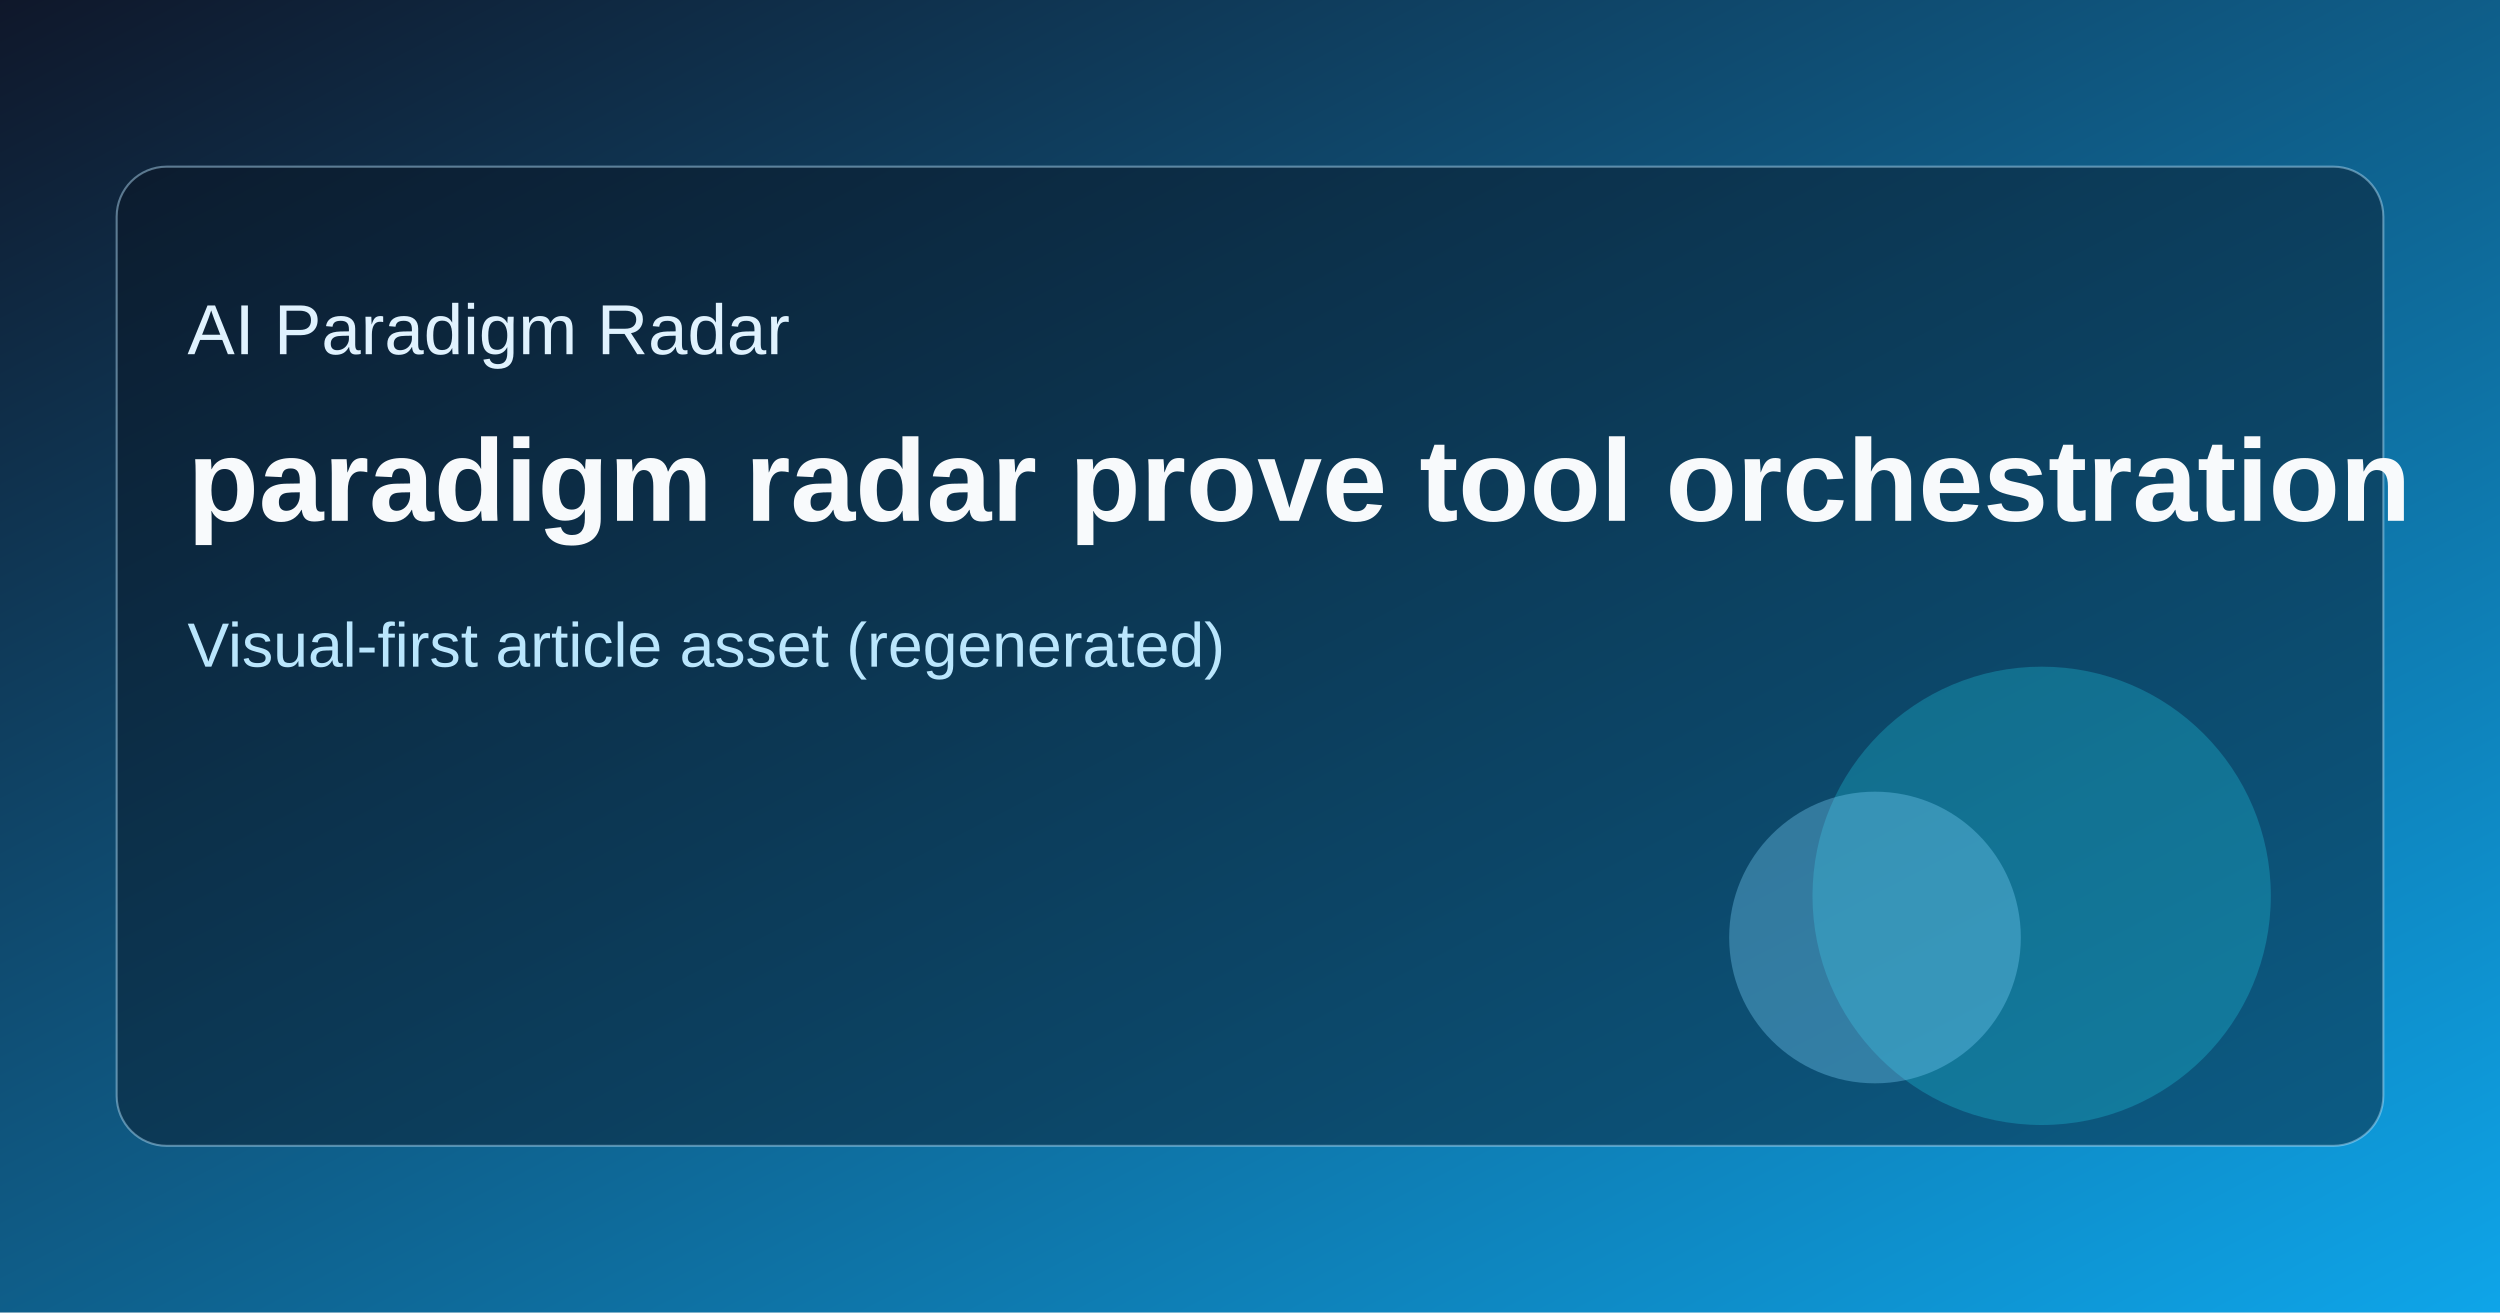
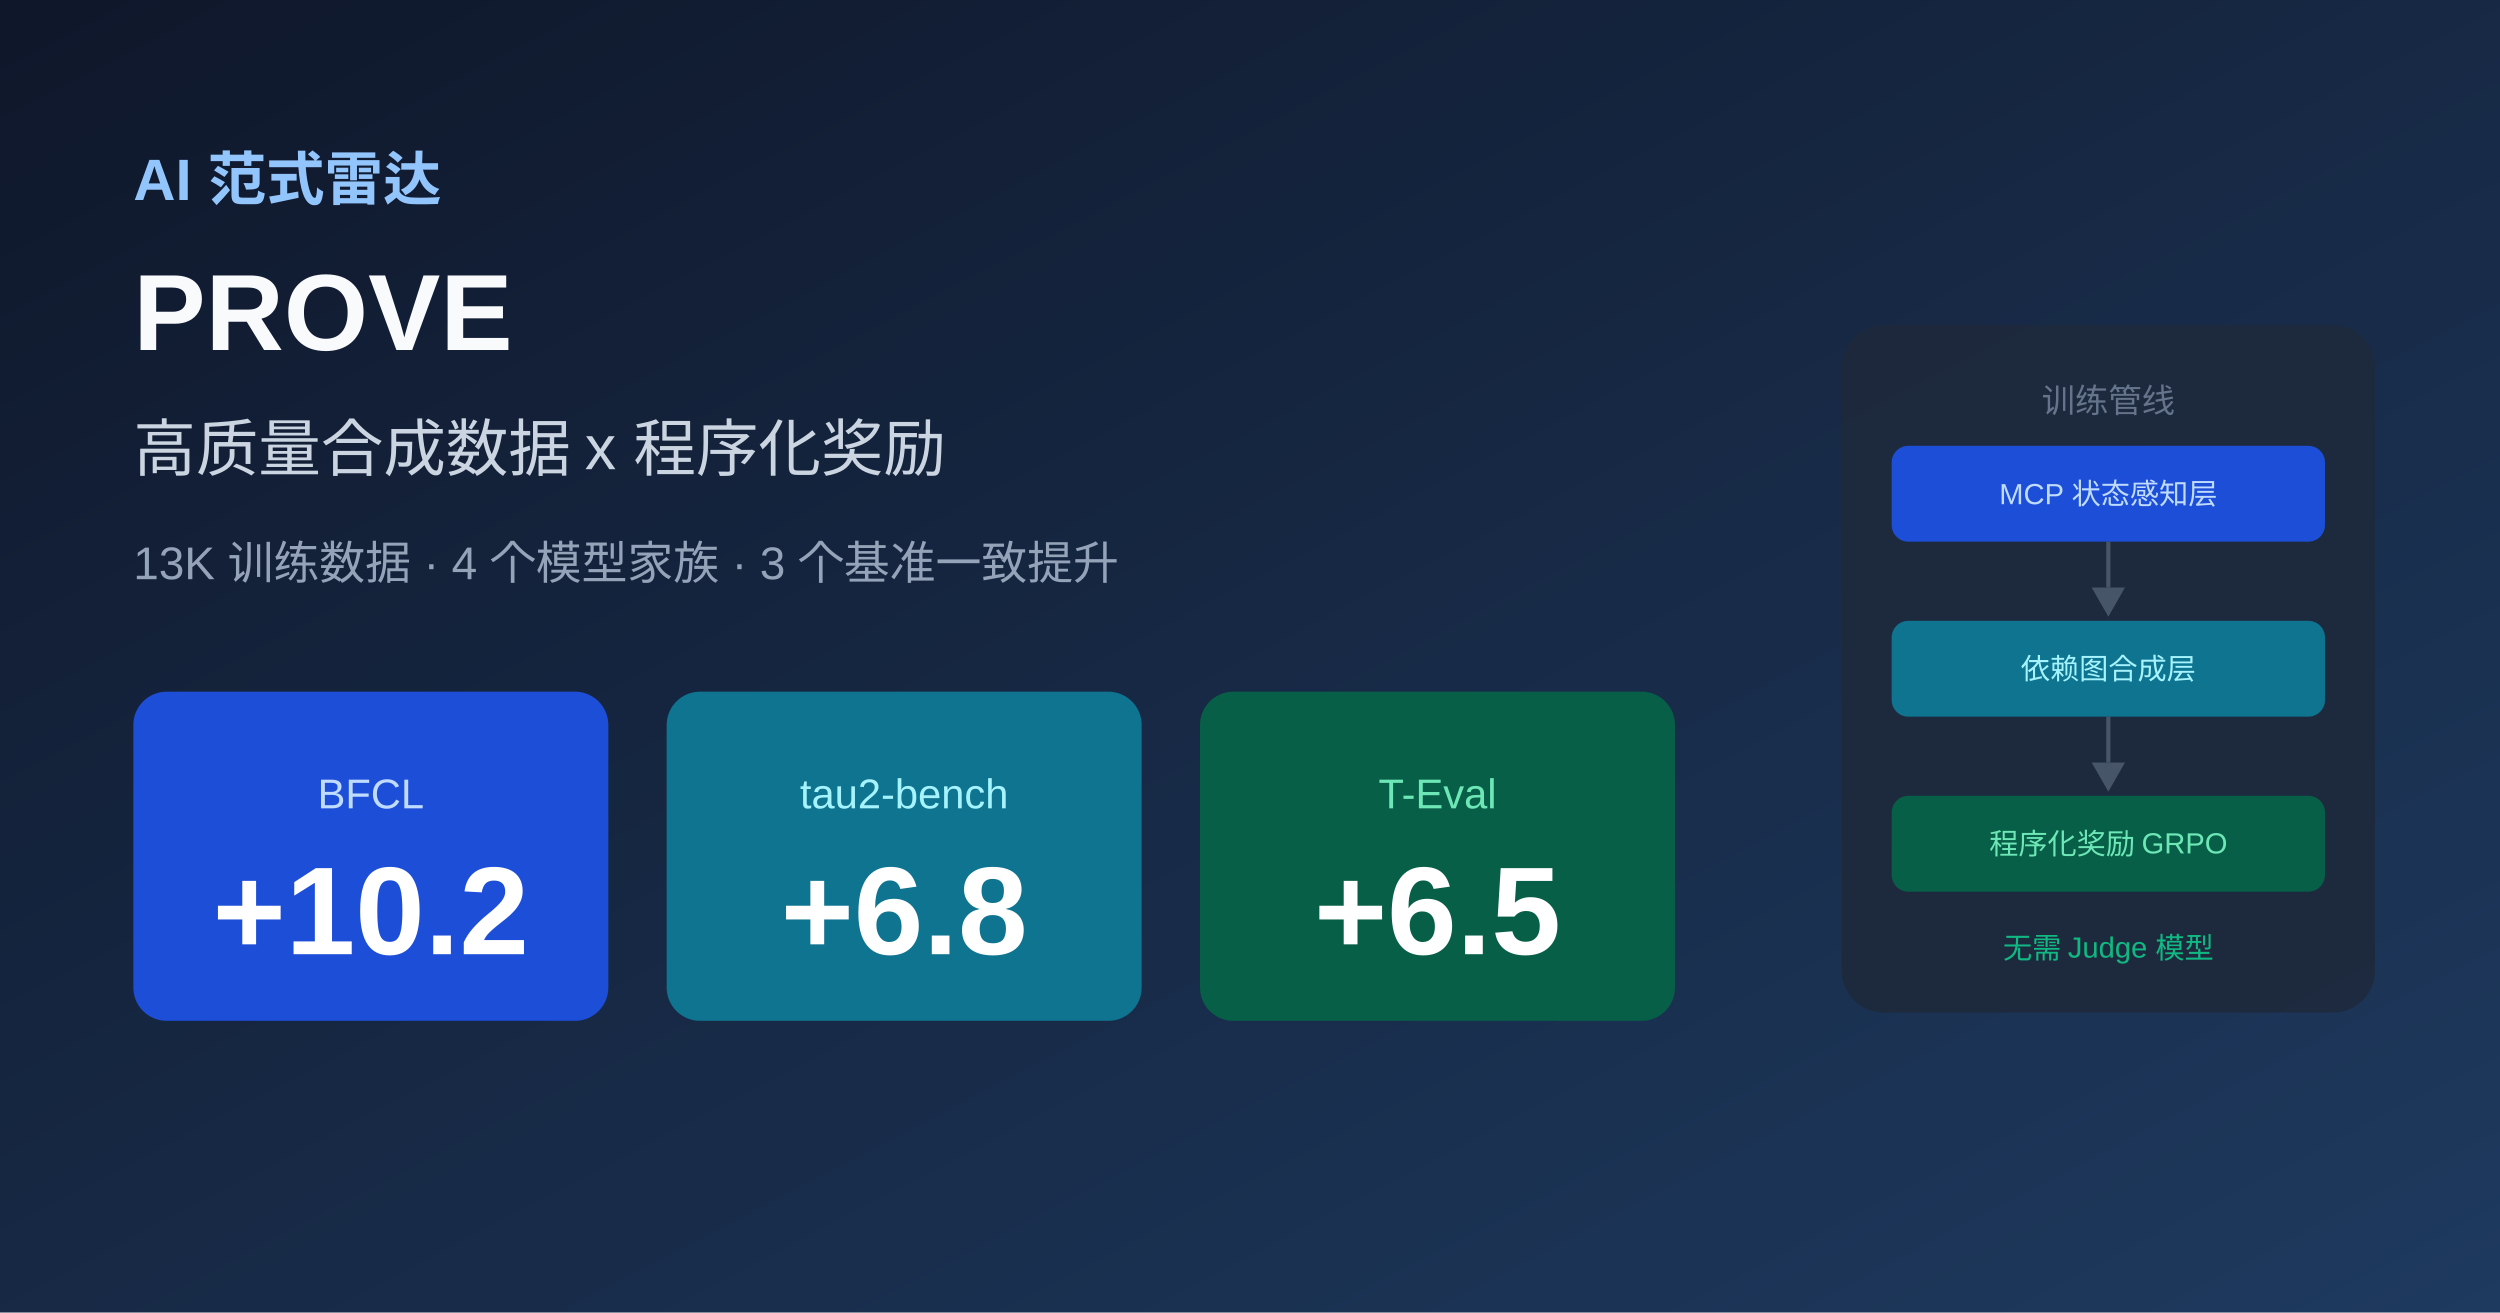
<svg xmlns="http://www.w3.org/2000/svg" width="1200" height="630" viewBox="0 0 1200 630">
  <defs>
-     <linearGradient id="g" x1="0" y1="0" x2="1" y2="1">
+     <linearGradient id="bg" x1="0" y1="0" x2="1" y2="1">
      <stop offset="0%" stop-color="#0f172a" />
-       <stop offset="100%" stop-color="#0ea5e9" />
+       <stop offset="100%" stop-color="#1e3a5f" />
    </linearGradient>
  </defs>
-   <rect width="1200" height="630" fill="url(#g)" />
-   <rect x="56" y="80" width="1088" height="470" rx="24" fill="#0b1220" fill-opacity="0.45" stroke="#bae6fd" stroke-opacity="0.45" />
-   <text x="90" y="170" fill="#e0f2fe" font-size="34" font-family="Arial">AI Paradigm Radar</text>
-   <text x="90" y="250" fill="#f8fafc" font-size="56" font-family="Arial" font-weight="700">paradigm radar prove tool orchestration</text>
-   <text x="90" y="320" fill="#bae6fd" font-size="30" font-family="Arial">Visual-first article asset (regenerated)</text>
-   <circle cx="980" cy="430" r="110" fill="#22d3ee" fill-opacity="0.28" />
-   <circle cx="900" cy="450" r="70" fill="#7dd3fc" fill-opacity="0.35" />
+   <rect width="1200" height="630" fill="url(#bg)" />
+   <text x="64" y="96" fill="#93c5fd" font-size="28" font-family="Arial" font-weight="700">AI 范式雷达</text>
+   <text x="64" y="168" fill="#f8fafc" font-size="52" font-family="Arial" font-weight="700">PROVE</text>
+   <text x="64" y="226" fill="#cbd5e1" font-size="30" font-family="Arial">高质量合成数据 x 程序化奖励</text>
+   <text x="64" y="278" fill="#94a3b8" font-size="22" font-family="Arial">13K 训练数据 · 4 个模型家族 · 3 个基准一致提升</text>
+   <rect x="64" y="332" width="228" height="158" rx="16" fill="#1d4ed8" />
+   <text x="178" y="388" fill="#bfdbfe" font-size="20" font-family="Arial" text-anchor="middle">BFCL</text>
+   <text x="178" y="458" fill="#ffffff" font-size="60" font-family="Arial" font-weight="700" text-anchor="middle">+10.2</text>
+   <rect x="320" y="332" width="228" height="158" rx="16" fill="#0e7490" />
+   <text x="434" y="388" fill="#a5f3fc" font-size="20" font-family="Arial" text-anchor="middle">tau2-bench</text>
+   <text x="434" y="458" fill="#ffffff" font-size="60" font-family="Arial" font-weight="700" text-anchor="middle">+6.8</text>
+   <rect x="576" y="332" width="228" height="158" rx="16" fill="#065f46" />
+   <text x="690" y="388" fill="#6ee7b7" font-size="20" font-family="Arial" text-anchor="middle">T-Eval</text>
+   <text x="690" y="458" fill="#ffffff" font-size="60" font-family="Arial" font-weight="700" text-anchor="middle">+6.5</text>
+   <rect x="884" y="156" width="256" height="330" rx="20" fill="#1e293b" fill-opacity="0.84" />
+   <text x="1012" y="198" fill="#64748b" font-size="16" font-family="Arial" text-anchor="middle">训练管线</text>
+   <rect x="908" y="214" width="208" height="46" rx="8" fill="#1d4ed8" />
+   <text x="1012" y="242" fill="#bfdbfe" font-size="14" font-family="Arial" text-anchor="middle">MCP 状态感知层</text>
+   <line x1="1012" y1="260" x2="1012" y2="282" stroke="#475569" stroke-width="2" />
+   <polygon points="1004,282 1012,296 1020,282" fill="#475569" />
+   <rect x="908" y="298" width="208" height="46" rx="8" fill="#0e7490" />
+   <text x="1012" y="326" fill="#a5f3fc" font-size="14" font-family="Arial" text-anchor="middle">依赖图合成层</text>
+   <line x1="1012" y1="344" x2="1012" y2="366" stroke="#475569" stroke-width="2" />
+   <polygon points="1004,366 1012,380 1020,366" fill="#475569" />
+   <rect x="908" y="382" width="208" height="46" rx="8" fill="#065f46" />
+   <text x="1012" y="410" fill="#6ee7b7" font-size="14" font-family="Arial" text-anchor="middle">程序化奖励 GRPO</text>
+   <text x="1012" y="460" fill="#10b981" font-size="14" font-family="Arial" text-anchor="middle">无需 Judge 模型</text>
</svg>
